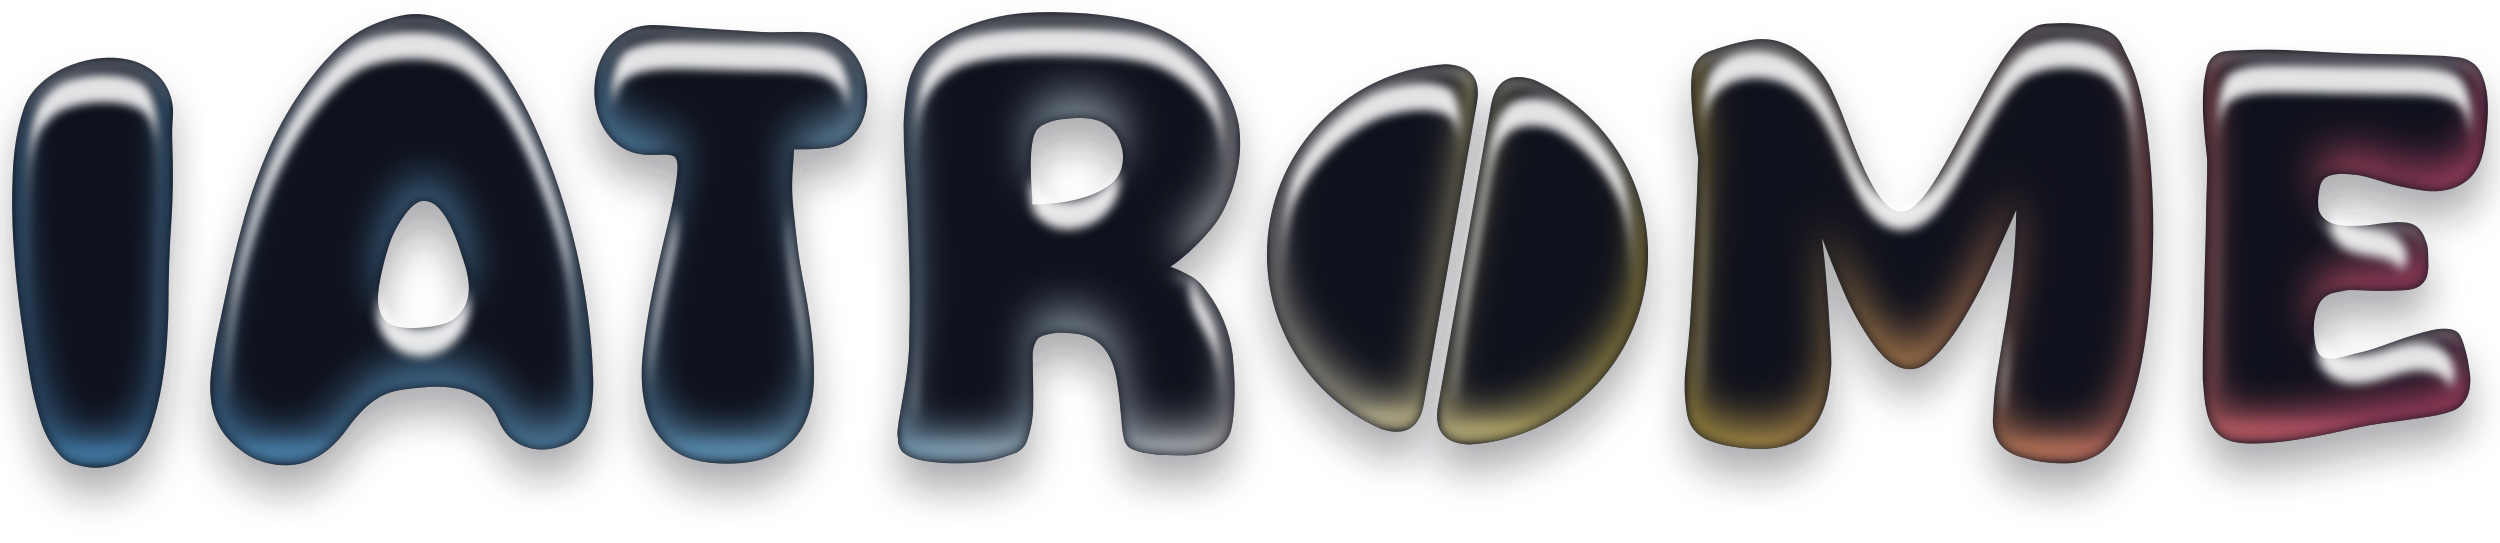
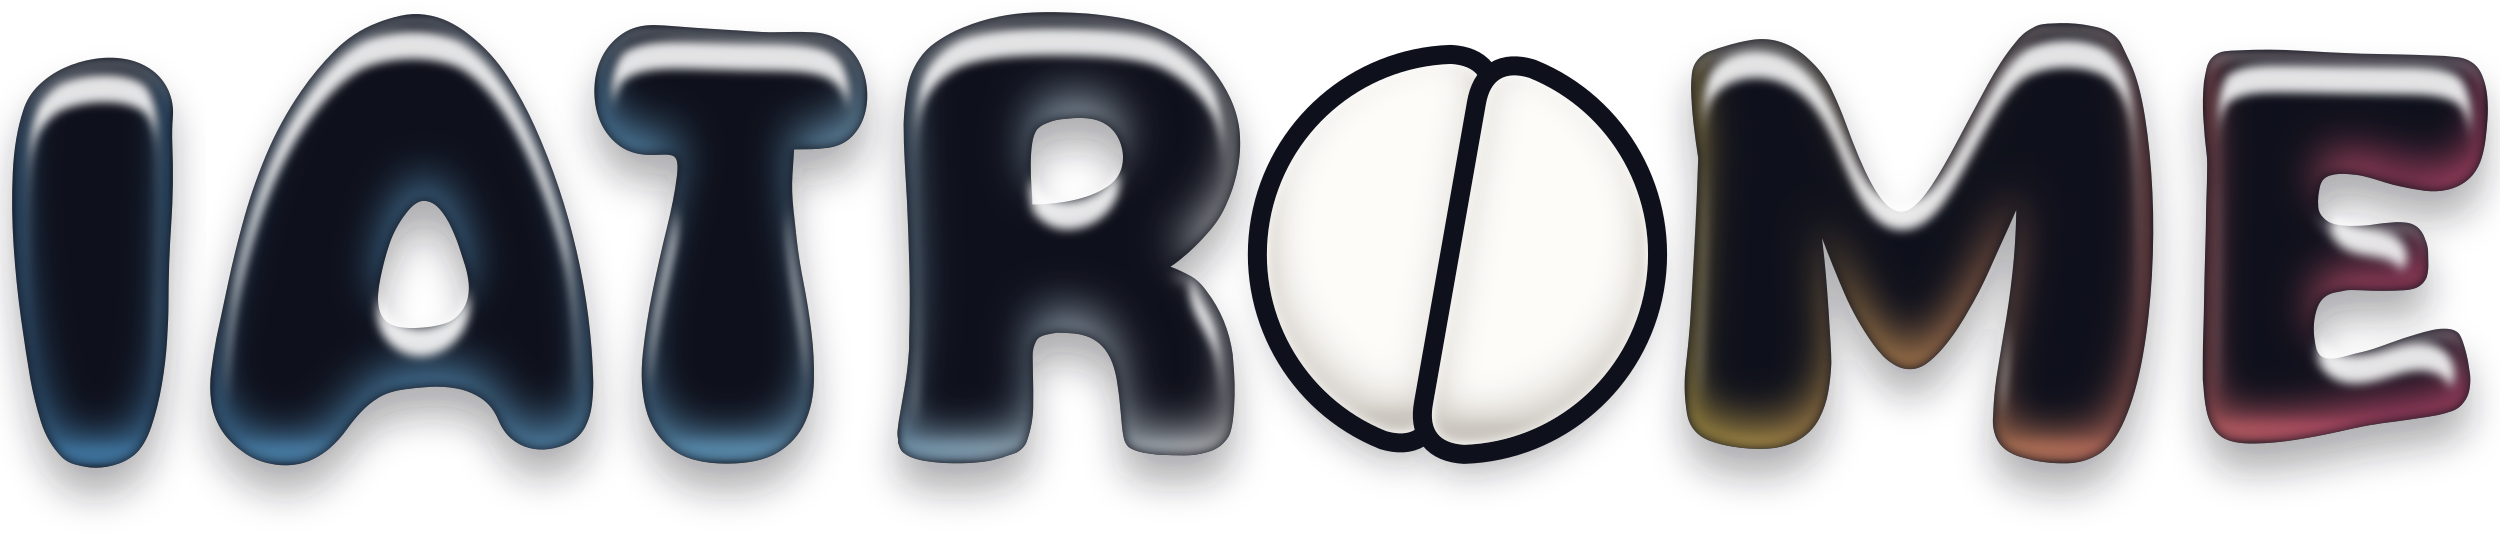
<svg xmlns="http://www.w3.org/2000/svg" viewBox="0 0 908.67 197.02" width="908.67" height="197.02">
  <defs>
    <linearGradient id="iatrome-fill" gradientUnits="userSpaceOnUse" x1="4.4" y1="0" x2="904.27" y2="0">
      <stop offset="0.04" stop-color="#4988b8" />
      <stop offset="0.3" stop-color="#67a1c6" />
      <stop offset="0.49" stop-color="#c8c8c8" />
      <stop offset="0.66" stop-color="#ccb64a" />
      <stop offset="0.96" stop-color="#cc4e73" />
    </linearGradient>
    <filter id="iatrome-jelly" x="0" y="0" width="100%" height="100%" color-interpolation-filters="sRGB">
      <feFlood flood-color="#0e101b" flood-opacity="1" />
      <feComposite in2="SourceAlpha" operator="in" result="body" />
      <feGaussianBlur in="SourceAlpha" stdDeviation="8" result="deep" />
      <feOffset in="deep" dy="-8.4" />
      <feComposite in="SourceAlpha" operator="out" />
      <feGaussianBlur stdDeviation="2.2" />
      <feComposite in2="SourceAlpha" operator="in" result="low" />
      <feComposite in="SourceGraphic" in2="low" operator="in" />
      <feComponentTransfer result="glow">
        <feFuncA type="linear" slope="0.8" />
      </feComponentTransfer>
      <feOffset in="SourceAlpha" dy="4" />
      <feComposite in="SourceAlpha" operator="out" />
      <feGaussianBlur stdDeviation="2.2" />
      <feComposite in2="SourceAlpha" operator="in" result="top" />
      <feFlood flood-color="#fff" flood-opacity="0.32" />
      <feComposite in2="top" operator="in" result="sheen" />
      <feGaussianBlur in="SourceAlpha" stdDeviation="10" />
      <feComponentTransfer result="inset">
        <feFuncA type="linear" slope="12" intercept="-6.6" />
      </feComponentTransfer>
      <feOffset in="inset" dy="10" result="inset-low" />
      <feComposite in="inset" in2="inset-low" operator="out" />
      <feGaussianBlur stdDeviation="1.6" result="crescent" />
      <feFlood flood-color="#fff" flood-opacity="0.88" />
      <feComposite in2="crescent" operator="in" result="shine" />
      <feMerge>
        <feMergeNode in="body" />
        <feMergeNode in="glow" />
        <feMergeNode in="sheen" />
        <feMergeNode in="shine" />
      </feMerge>
    </filter>
    <filter id="iatrome-shadow" x="-20%" y="-20%" width="140%" height="180%">
      <feGaussianBlur stdDeviation="6.8" />
    </filter>
+     <filter id="iatrome-pill" x="0" y="0" width="100%" height="100%" color-interpolation-filters="sRGB">
+       <feFlood flood-color="#fdfcf9" flood-opacity="1" />
+       <feComposite in2="SourceAlpha" operator="in" result="body" />
+       <feGaussianBlur in="SourceAlpha" stdDeviation="8" result="pill-deep" />
+       <feOffset in="pill-deep" dy="-8.4" />
+       <feComposite in="SourceAlpha" operator="out" />
+       <feGaussianBlur stdDeviation="2.2" />
+       <feComposite in2="SourceAlpha" operator="in" result="pill-low" />
+       <feFlood flood-color="#b9b3aa" flood-opacity="0.75" />
+       <feComposite in2="pill-low" operator="in" result="shade" />
+       <feMerge>
+         <feMergeNode in="body" />
+         <feMergeNode in="shade" />
+       </feMerge>
+     </filter>
  </defs>
  <path d="M48.84 165.32Q45.64 167.92 41.24 169.12Q36.84 170.32 32.64 169.92Q29.84 169.52 27.24 168.82Q24.64 168.12 22.64 166.32Q17.24 160.92 14.84 153.22Q12.44 145.52 11.04 137.92Q9.44 128.72 7.64 115.82Q5.84 102.92 4.94 89.32Q4.04 75.72 4.64 62.72Q5.24 49.72 8.44 40.12Q10.04 34.92 14.04 31.02Q18.04 27.12 23.24 24.72Q28.44 22.32 34.24 21.42Q40.04 20.52 45.34 21.42Q50.64 22.32 54.84 25.22Q59.04 28.12 61.24 32.92Q63.24 37.52 62.84 42.42Q62.44 47.32 62.64 52.52Q63.24 66.92 62.24 81.42Q61.24 95.92 61.24 110.52Q61.24 115.52 60.74 123.52Q60.24 131.52 58.84 139.72Q57.44 147.92 55.04 155.02Q52.64 162.12 48.84 165.32" transform="translate(0 10)" fill="#14121c" opacity="0.34" filter="url(#iatrome-shadow)" />
  <path d="M106.84 168.92Q102.24 169.52 97.24 168.32Q92.24 167.12 88.44 164.32Q82.84 160.32 80.14 155.72Q77.44 151.12 76.74 145.92Q76.04 140.72 76.74 135.02Q77.44 129.32 78.64 122.92Q80.84 112.52 83.04 102.22Q85.24 91.92 88.04 81.72Q91.44 68.92 96.64 56.52Q101.84 44.12 109.44 33.12Q114.64 25.52 121.44 18.62Q128.24 11.72 137.04 8.32Q141.04 6.72 145.54 5.72Q150.04 4.72 154.44 5.32Q159.04 5.92 163.14 7.92Q167.24 9.92 170.64 12.72Q178.84 19.12 184.54 27.92Q190.24 36.72 194.44 46.12Q204.24 67.92 209.64 91.52Q215.04 115.12 215.64 138.92Q215.64 142.92 215.14 147.12Q214.64 151.32 212.84 154.92Q211.84 156.92 210.24 158.52Q208.64 160.12 206.64 161.12Q203.24 162.72 199.54 163.22Q195.84 163.72 192.34 162.82Q188.84 161.92 185.94 159.52Q183.04 157.12 181.24 152.92Q179.04 147.52 174.94 144.82Q170.84 142.12 166.04 141.22Q161.24 140.32 156.24 140.62Q151.24 140.92 147.04 141.52Q141.24 142.32 137.64 144.52Q134.04 146.72 131.24 149.72Q128.44 152.72 125.94 156.22Q123.44 159.72 119.84 162.92Q117.04 165.32 113.74 166.92Q110.44 168.52 106.84 168.92M145.24 118.92Q148.04 119.32 151.04 119.22Q154.04 119.12 156.84 118.72Q159.44 118.32 161.94 117.52Q164.44 116.72 166.24 114.92Q168.84 112.32 169.74 109.32Q170.64 106.32 170.34 103.02Q170.04 99.72 169.04 96.52Q168.04 93.32 167.04 90.32Q166.04 87.12 164.14 82.92Q162.24 78.72 159.74 75.92Q157.24 73.12 154.14 73.02Q151.04 72.92 147.44 77.72Q143.44 82.92 141.44 89.02Q139.44 95.12 138.24 101.32Q137.64 104.12 137.44 107.02Q137.24 109.92 137.84 112.42Q138.44 114.92 140.14 116.62Q141.84 118.32 145.24 118.92" transform="translate(0 10)" fill="#14121c" opacity="0.34" filter="url(#iatrome-shadow)" />
  <path d="M289.64 87.52Q290.44 94.52 292.14 103.12Q293.84 111.72 294.94 120.72Q296.04 129.72 295.84 138.32Q295.64 146.92 292.54 153.62Q289.44 160.32 282.74 164.42Q276.04 168.52 264.24 168.52Q250.84 168.52 243.94 163.02Q237.04 157.52 234.74 148.62Q232.44 139.72 233.64 128.52Q234.84 117.32 237.24 105.62Q239.64 93.92 242.34 83.02Q245.04 72.12 246.04 63.92Q246.44 60.32 246.04 58.62Q245.64 56.92 244.24 56.52Q242.84 56.12 240.74 56.22Q238.64 56.32 235.84 56.32Q229.04 56.12 224.54 52.52Q220.04 48.92 217.94 43.62Q215.84 38.32 216.04 32.12Q216.24 25.92 218.74 20.82Q221.24 15.72 226.14 12.32Q231.04 8.92 238.24 9.12Q240.44 9.12 246.44 9.62Q252.44 10.12 259.14 10.52Q265.84 10.92 271.84 11.32Q277.84 11.72 280.04 11.72Q283.84 11.72 287.54 11.62Q291.24 11.52 295.04 11.72Q301.04 11.92 305.34 14.82Q309.64 17.72 312.04 22.02Q314.44 26.32 315.04 31.52Q315.64 36.72 314.34 41.42Q313.04 46.12 309.74 49.52Q306.44 52.92 301.04 53.72Q298.04 54.12 294.94 54.22Q291.84 54.32 288.64 54.32Q288.24 60.12 288.04 63.42Q287.84 66.72 287.94 69.72Q288.04 72.72 288.44 76.52Q288.84 80.32 289.64 87.52" transform="translate(0 10)" fill="#14121c" opacity="0.34" filter="url(#iatrome-shadow)" />
  <path d="M360.44 167.32Q357.64 167.92 353.24 168.22Q348.84 168.52 344.04 168.32Q339.24 168.12 335.04 167.32Q330.84 166.52 328.64 164.72Q327.24 163.92 326.64 161.52Q326.44 161.32 326.44 160.72L326.44 160.12L326.44 159.72Q326.04 158.12 326.24 156.42Q326.44 154.72 326.64 153.12Q327.64 147.12 328.74 141.02Q329.84 134.92 330.24 128.92Q330.44 127.32 330.44 126.02Q330.44 124.72 330.44 123.12Q330.84 110.52 330.54 98.02Q330.24 85.52 329.64 72.92Q329.24 65.92 328.84 58.92Q328.44 51.92 328.44 44.92Q328.64 38.92 329.64 32.72Q330.64 26.52 334.04 21.52Q336.44 17.92 340.04 15.42Q343.64 12.92 347.44 11.12Q359.24 5.72 372.44 4.72Q378.24 4.32 383.84 4.42Q389.44 4.52 395.24 4.92Q401.64 5.52 408.04 6.62Q414.44 7.72 420.24 10.12Q432.64 15.12 441.04 25.72Q444.64 30.32 447.14 35.62Q449.64 40.92 450.44 46.72Q451.24 53.52 450.04 60.42Q448.84 67.32 446.04 73.52Q443.84 78.92 440.04 83.42Q436.24 87.92 431.84 91.92Q430.24 93.32 428.64 94.62Q427.04 95.92 425.44 96.92Q428.04 97.92 430.44 99.12Q432.84 100.32 434.04 101.12Q435.44 102.12 436.54 103.32Q437.64 104.52 438.64 105.92Q446.24 115.92 448.04 128.72Q448.24 130.92 448.54 135.12Q448.84 139.32 448.74 143.92Q448.64 148.52 448.14 152.52Q447.64 156.52 446.64 158.52Q444.04 162.92 438.84 164.32Q434.84 165.52 430.64 165.52Q426.44 165.52 422.24 165.32Q421.24 165.32 419.54 165.12Q417.84 164.92 416.04 164.62Q414.24 164.32 412.64 163.72Q411.04 163.12 410.24 162.52Q408.84 161.12 408.44 159.12Q408.04 157.12 407.84 155.32Q407.44 151.52 407.14 147.82Q406.84 144.12 406.24 140.32Q405.84 136.92 404.84 133.52Q403.84 130.12 401.84 127.32Q399.64 124.32 396.24 122.72Q393.44 121.52 390.34 121.22Q387.24 120.92 384.24 120.92Q382.64 121.12 380.04 121.72Q377.44 122.32 376.64 123.92Q375.24 126.52 375.34 129.62Q375.44 132.72 375.44 135.72Q375.64 141.72 375.54 147.82Q375.44 153.92 373.44 159.72Q372.64 162.72 369.44 164.52Q367.84 165.12 365.84 165.72Q364.44 166.32 363.14 166.62Q361.84 166.92 360.44 167.32M377.04 46.92Q375.64 48.72 375.14 52.32Q374.64 55.92 374.64 60.12Q374.64 64.32 374.94 68.22Q375.24 72.12 375.24 74.32Q379.44 74.32 384.54 73.72Q389.64 73.12 394.44 71.62Q399.24 70.12 402.84 67.62Q406.44 65.12 407.64 61.12Q408.84 56.72 407.34 52.32Q405.84 47.92 402.44 45.52Q399.84 43.72 396.74 43.22Q393.64 42.72 390.44 42.92Q388.24 43.12 386.04 43.32Q383.84 43.52 381.64 44.32Q380.44 44.72 379.24 45.32Q378.04 45.92 377.04 46.92" transform="translate(0 10)" fill="#14121c" opacity="0.34" filter="url(#iatrome-shadow)" />
-   <path d="M536.8 37.49Q539.2 23.85 525.38 23.34A69.26 69.26 0 0 0 502.01 155.92Q515.17 160.17 517.57 146.53Z" transform="translate(0 10)" fill="#14121c" opacity="0.34" filter="url(#iatrome-shadow)" />
-   <path d="M541.91 38.39Q544.32 24.75 557.48 28.99A69.26 69.26 0 0 1 534.1 161.58Q520.28 161.07 522.69 147.43Z" transform="translate(0 10)" fill="#14121c" opacity="0.34" filter="url(#iatrome-shadow)" />
+   <path d="M538.68 37.78Q541.09 24.13 527.29 23.24A69.26 69.26 0 0 0 503.76 156.66Q517.03 160.54 519.44 146.9Z" transform="translate(0 10)" fill="#14121c" opacity="0.34" filter="url(#iatrome-shadow)" />
+   <path d="M540.05 38.02Q542.45 24.37 555.72 28.26A69.26 69.26 0 0 1 532.2 161.68Q518.4 160.78 520.8 147.14Z" transform="translate(0 10)" fill="#14121c" opacity="0.34" filter="url(#iatrome-shadow)" />
  <path d="M762.04 165.52Q757.04 168.32 750.94 168.42Q744.84 168.52 739.04 167.32Q736.64 166.72 734.24 166.02Q731.84 165.32 729.64 163.92Q726.44 161.72 725.24 158.32Q724.24 155.52 724.34 152.62Q724.44 149.72 724.64 146.92Q725.04 140.52 726.14 134.12Q727.24 127.72 728.24 121.32Q730.24 110.32 731.44 99.32Q732.64 88.32 732.84 77.12L732.84 76.32Q731.84 78.52 731.14 80.22Q730.44 81.92 730.04 82.72Q726.44 90.52 723.04 98.22Q719.64 105.92 715.24 113.32Q714.04 115.52 711.84 118.92Q709.64 122.32 706.94 125.62Q704.24 128.92 701.34 131.32Q698.44 133.72 695.44 134.12Q691.64 134.52 688.44 132.52Q686.04 131.12 684.24 129.22Q682.44 127.32 680.84 125.12Q674.44 116.12 670.24 106.32Q666.04 96.52 662.24 86.52Q663.04 92.92 663.64 99.82Q664.24 106.72 664.64 113.02Q665.04 119.32 665.34 124.32Q665.64 129.32 665.64 131.92Q665.44 137.12 664.54 142.32Q663.64 147.52 661.24 152.12Q658.44 157.52 652.64 160.52Q647.64 162.92 641.54 163.12Q635.44 163.32 629.64 162.32Q625.64 161.72 621.74 160.32Q617.84 158.92 615.64 156.12Q614.24 154.32 613.64 152.32Q613.04 150.32 612.84 148.12Q611.84 140.52 612.74 133.02Q613.64 125.52 614.24 117.92Q614.44 115.32 614.84 108.02Q615.24 100.72 615.74 91.72Q616.24 82.72 616.64 73.52Q617.04 64.32 617.24 57.52Q616.24 51.12 615.54 44.92Q614.84 38.72 614.64 32.32Q614.64 29.52 614.94 26.72Q615.24 23.92 617.04 21.72Q618.84 19.52 621.64 18.52Q624.44 17.52 627.24 16.72Q631.64 15.32 636.54 14.52Q641.44 13.72 646.04 14.92Q652.64 16.72 657.84 21.92Q662.84 26.52 665.74 32.62Q668.64 38.72 670.84 44.72Q675.84 58.52 679.84 66.02Q683.84 73.52 687.44 75.82Q691.04 78.12 694.54 75.82Q698.04 73.52 702.14 67.32Q706.24 61.12 711.14 51.82Q716.04 42.52 722.44 30.72Q724.64 26.72 727.14 22.82Q729.64 18.92 732.64 15.32Q733.84 13.72 735.34 12.42Q736.84 11.12 738.84 10.12Q740.44 9.12 742.34 8.82Q744.24 8.52 746.04 8.52Q748.84 8.32 751.64 8.42Q754.44 8.52 757.24 8.92Q759.64 9.32 761.94 9.82Q764.24 10.32 766.24 11.32Q769.64 13.12 771.24 16.42Q772.84 19.72 774.24 22.72Q777.64 29.92 779.64 42.52Q781.64 55.12 782.34 69.92Q783.04 84.72 782.14 100.32Q781.24 115.92 778.84 129.42Q776.44 142.92 772.24 152.62Q768.04 162.32 762.04 165.52" transform="translate(0 10)" fill="#14121c" opacity="0.34" filter="url(#iatrome-shadow)" />
  <path d="M864.04 154.12Q859.64 154.72 851.74 156.52Q843.84 158.32 835.34 159.72Q826.84 161.12 819.14 161.22Q811.44 161.32 807.64 158.92Q805.44 157.52 804.04 154.92Q802.64 152.32 802.04 149.52Q801.44 146.72 801.14 143.72Q800.84 140.72 800.64 137.92Q800.64 135.92 800.64 131.22Q800.64 126.52 800.84 120.32Q801.04 114.12 801.14 107.32Q801.24 100.52 801.44 94.32Q801.64 88.12 801.74 83.42Q801.84 78.72 801.84 76.72Q801.84 75.72 801.94 72.72Q802.04 69.72 802.14 66.42Q802.24 63.12 802.24 60.12Q802.24 57.12 802.04 56.12Q801.24 49.72 800.84 43.02Q800.44 36.32 801.04 29.92Q801.44 27.32 802.04 24.72Q802.64 22.12 804.44 20.52Q806.24 18.92 808.74 18.62Q811.24 18.32 813.44 18.32Q824.84 17.72 835.94 18.42Q847.04 19.12 858.44 19.52Q859.84 19.52 864.14 19.62Q868.44 19.72 873.44 19.82Q878.44 19.92 882.74 20.12Q887.04 20.32 888.44 20.32Q890.84 20.52 893.44 20.82Q896.04 21.12 898.24 22.52Q900.84 24.12 902.24 27.52Q903.64 30.92 904.04 35.02Q904.44 39.12 904.14 43.32Q903.84 47.52 903.44 50.52Q903.04 53.92 902.04 57.32Q901.04 60.72 898.84 63.52Q895.44 67.52 889.84 68.92Q885.64 69.92 881.14 69.32Q876.64 68.72 872.24 67.72Q869.44 67.12 867.24 66.42Q865.04 65.72 863.04 65.12Q861.04 64.52 858.94 64.02Q856.84 63.52 853.84 63.32Q850.04 62.92 847.24 63.72Q845.44 64.12 844.24 65.52Q843.44 66.72 843.14 68.22Q842.84 69.72 842.64 71.32Q842.44 73.32 842.64 75.42Q842.84 77.52 844.44 79.12Q846.04 80.92 848.74 81.52Q851.44 82.12 854.04 82.12Q856.84 82.12 858.84 82.02Q860.84 81.92 862.64 81.62Q864.44 81.32 866.34 81.12Q868.24 80.92 871.04 80.72Q872.84 80.72 874.64 80.92Q876.44 81.12 878.04 82.12Q879.24 82.92 880.14 84.22Q881.04 85.52 881.44 86.92Q882.44 89.12 882.54 91.52Q882.64 93.92 882.64 96.32Q882.64 98.72 882.04 100.72Q881.04 103.12 878.84 104.32Q877.04 105.32 873.54 105.52Q870.04 105.72 866.04 105.72Q862.04 105.72 858.44 105.52Q854.84 105.32 852.84 105.52Q850.84 105.92 848.74 106.32Q846.64 106.72 845.04 107.92Q843.24 109.32 842.34 111.72Q841.44 114.12 841.14 116.82Q840.84 119.52 841.14 122.32Q841.44 125.12 842.04 127.12Q842.84 129.32 844.54 129.92Q846.24 130.52 848.24 130.32Q850.24 130.12 852.34 129.52Q854.44 128.92 856.04 128.52Q858.84 127.92 860.94 127.32Q863.04 126.72 864.94 126.02Q866.84 125.32 868.84 124.62Q870.84 123.92 873.64 122.92Q875.64 122.32 878.54 121.42Q881.44 120.52 884.24 119.92Q887.04 119.32 889.64 119.52Q892.24 119.72 893.64 121.12Q894.44 122.12 895.14 124.12Q895.84 126.12 896.44 128.52Q897.04 130.92 897.34 133.12Q897.64 135.32 897.84 136.52Q898.04 139.12 897.54 141.72Q897.04 144.32 895.44 146.32Q893.84 148.52 891.24 149.42Q888.64 150.32 885.84 150.92Q884.84 151.12 881.64 151.62Q878.44 152.12 874.94 152.62Q871.44 153.12 868.24 153.52Q865.04 153.92 864.04 154.12" transform="translate(0 10)" fill="#14121c" opacity="0.34" filter="url(#iatrome-shadow)" />
  <path d="M48.84 165.32Q45.64 167.92 41.24 169.12Q36.84 170.32 32.64 169.92Q29.84 169.52 27.24 168.82Q24.64 168.12 22.64 166.32Q17.24 160.92 14.84 153.22Q12.44 145.52 11.04 137.92Q9.44 128.72 7.64 115.82Q5.84 102.92 4.94 89.32Q4.04 75.72 4.64 62.72Q5.24 49.72 8.44 40.12Q10.04 34.92 14.04 31.02Q18.04 27.12 23.24 24.72Q28.44 22.32 34.24 21.42Q40.04 20.52 45.34 21.42Q50.64 22.32 54.84 25.22Q59.04 28.12 61.24 32.92Q63.24 37.52 62.84 42.42Q62.44 47.32 62.64 52.52Q63.24 66.92 62.24 81.42Q61.24 95.92 61.24 110.52Q61.24 115.52 60.74 123.52Q60.24 131.52 58.84 139.72Q57.44 147.92 55.04 155.02Q52.64 162.12 48.84 165.32" fill="url(#iatrome-fill)" filter="url(#iatrome-jelly)" />
  <path d="M106.84 168.92Q102.24 169.52 97.24 168.32Q92.24 167.12 88.44 164.32Q82.84 160.32 80.14 155.72Q77.44 151.12 76.74 145.92Q76.04 140.72 76.74 135.02Q77.44 129.32 78.64 122.92Q80.84 112.52 83.04 102.22Q85.24 91.92 88.04 81.72Q91.44 68.92 96.64 56.52Q101.84 44.12 109.44 33.12Q114.64 25.52 121.44 18.62Q128.24 11.72 137.04 8.32Q141.04 6.72 145.54 5.72Q150.04 4.72 154.44 5.32Q159.04 5.92 163.14 7.92Q167.24 9.92 170.64 12.72Q178.84 19.12 184.54 27.92Q190.24 36.72 194.44 46.12Q204.24 67.92 209.64 91.52Q215.04 115.12 215.64 138.92Q215.64 142.92 215.14 147.12Q214.64 151.32 212.84 154.92Q211.84 156.92 210.24 158.52Q208.64 160.12 206.64 161.12Q203.24 162.72 199.54 163.22Q195.84 163.72 192.34 162.82Q188.84 161.92 185.94 159.52Q183.04 157.12 181.24 152.92Q179.04 147.52 174.94 144.82Q170.84 142.12 166.04 141.22Q161.24 140.32 156.24 140.62Q151.24 140.92 147.04 141.52Q141.24 142.32 137.64 144.52Q134.04 146.72 131.24 149.72Q128.44 152.72 125.94 156.22Q123.44 159.72 119.84 162.92Q117.04 165.32 113.74 166.92Q110.44 168.52 106.84 168.92M145.24 118.92Q148.04 119.32 151.04 119.22Q154.04 119.12 156.84 118.72Q159.44 118.32 161.94 117.52Q164.44 116.72 166.24 114.92Q168.84 112.32 169.74 109.32Q170.64 106.32 170.34 103.02Q170.04 99.72 169.04 96.52Q168.04 93.32 167.04 90.32Q166.04 87.12 164.14 82.92Q162.24 78.72 159.74 75.92Q157.24 73.12 154.14 73.02Q151.04 72.92 147.44 77.72Q143.44 82.92 141.44 89.02Q139.44 95.12 138.24 101.32Q137.64 104.12 137.44 107.02Q137.24 109.92 137.84 112.42Q138.44 114.92 140.14 116.62Q141.84 118.32 145.24 118.92" fill="url(#iatrome-fill)" filter="url(#iatrome-jelly)" />
  <path d="M289.64 87.52Q290.44 94.52 292.14 103.12Q293.84 111.72 294.94 120.72Q296.04 129.72 295.84 138.32Q295.64 146.92 292.54 153.62Q289.44 160.32 282.74 164.42Q276.04 168.52 264.24 168.52Q250.84 168.52 243.94 163.02Q237.04 157.52 234.74 148.62Q232.44 139.72 233.64 128.52Q234.84 117.32 237.24 105.62Q239.64 93.92 242.34 83.02Q245.04 72.12 246.04 63.92Q246.44 60.32 246.04 58.62Q245.64 56.92 244.24 56.52Q242.84 56.12 240.74 56.22Q238.64 56.32 235.84 56.32Q229.04 56.12 224.54 52.52Q220.04 48.92 217.94 43.62Q215.84 38.32 216.04 32.12Q216.24 25.92 218.74 20.82Q221.24 15.72 226.14 12.32Q231.04 8.92 238.24 9.12Q240.44 9.12 246.44 9.62Q252.44 10.12 259.14 10.52Q265.84 10.92 271.84 11.32Q277.84 11.72 280.04 11.72Q283.84 11.72 287.54 11.62Q291.24 11.52 295.04 11.72Q301.04 11.92 305.34 14.82Q309.64 17.72 312.04 22.02Q314.44 26.32 315.04 31.52Q315.64 36.72 314.34 41.42Q313.04 46.12 309.74 49.52Q306.44 52.92 301.04 53.72Q298.04 54.12 294.94 54.22Q291.84 54.32 288.64 54.32Q288.24 60.12 288.04 63.42Q287.84 66.72 287.94 69.72Q288.04 72.72 288.44 76.52Q288.84 80.32 289.64 87.52" fill="url(#iatrome-fill)" filter="url(#iatrome-jelly)" />
  <path d="M360.44 167.32Q357.64 167.92 353.24 168.22Q348.84 168.52 344.04 168.32Q339.24 168.12 335.04 167.32Q330.84 166.52 328.64 164.72Q327.24 163.92 326.64 161.52Q326.44 161.32 326.44 160.72L326.44 160.12L326.44 159.72Q326.04 158.12 326.24 156.42Q326.44 154.72 326.64 153.12Q327.64 147.12 328.74 141.02Q329.84 134.92 330.24 128.92Q330.44 127.32 330.44 126.02Q330.44 124.72 330.44 123.12Q330.84 110.52 330.54 98.02Q330.24 85.52 329.64 72.92Q329.24 65.92 328.84 58.92Q328.44 51.92 328.44 44.92Q328.64 38.92 329.64 32.72Q330.64 26.52 334.04 21.52Q336.44 17.92 340.04 15.42Q343.64 12.92 347.44 11.12Q359.24 5.72 372.44 4.72Q378.24 4.32 383.84 4.42Q389.44 4.52 395.24 4.92Q401.64 5.52 408.04 6.62Q414.44 7.72 420.24 10.12Q432.64 15.12 441.04 25.72Q444.64 30.32 447.14 35.62Q449.64 40.92 450.44 46.72Q451.24 53.52 450.04 60.42Q448.84 67.32 446.04 73.52Q443.84 78.92 440.04 83.42Q436.24 87.92 431.84 91.92Q430.24 93.32 428.64 94.62Q427.04 95.92 425.44 96.92Q428.04 97.92 430.44 99.12Q432.84 100.32 434.04 101.12Q435.44 102.12 436.54 103.32Q437.64 104.52 438.64 105.92Q446.24 115.92 448.04 128.72Q448.24 130.92 448.54 135.12Q448.84 139.32 448.74 143.92Q448.64 148.52 448.14 152.52Q447.64 156.52 446.64 158.52Q444.04 162.92 438.84 164.32Q434.84 165.52 430.64 165.52Q426.44 165.52 422.24 165.32Q421.24 165.32 419.54 165.12Q417.84 164.92 416.04 164.62Q414.24 164.32 412.64 163.72Q411.04 163.12 410.24 162.52Q408.84 161.12 408.44 159.12Q408.04 157.12 407.84 155.32Q407.44 151.52 407.14 147.82Q406.84 144.12 406.24 140.32Q405.84 136.92 404.84 133.52Q403.84 130.12 401.84 127.32Q399.64 124.32 396.24 122.72Q393.44 121.52 390.34 121.22Q387.24 120.92 384.24 120.92Q382.64 121.12 380.04 121.72Q377.44 122.32 376.64 123.92Q375.24 126.52 375.34 129.62Q375.44 132.72 375.44 135.72Q375.64 141.72 375.54 147.82Q375.44 153.92 373.44 159.72Q372.64 162.72 369.44 164.52Q367.84 165.12 365.84 165.72Q364.44 166.32 363.14 166.62Q361.84 166.92 360.44 167.32M377.04 46.92Q375.64 48.72 375.14 52.32Q374.64 55.92 374.64 60.12Q374.64 64.32 374.94 68.22Q375.24 72.12 375.24 74.32Q379.44 74.32 384.54 73.72Q389.64 73.12 394.44 71.62Q399.24 70.12 402.84 67.62Q406.44 65.12 407.64 61.12Q408.84 56.72 407.34 52.32Q405.84 47.92 402.44 45.52Q399.84 43.72 396.74 43.22Q393.64 42.72 390.44 42.92Q388.24 43.12 386.04 43.32Q383.84 43.52 381.64 44.32Q380.44 44.72 379.24 45.32Q378.04 45.92 377.04 46.92" fill="url(#iatrome-fill)" filter="url(#iatrome-jelly)" />
-   <path d="M536.8 37.49Q539.2 23.85 525.38 23.34A69.26 69.26 0 0 0 502.01 155.92Q515.17 160.17 517.57 146.53Z" fill="url(#iatrome-fill)" filter="url(#iatrome-jelly)" />
-   <path d="M541.91 38.39Q544.32 24.75 557.48 28.99A69.26 69.26 0 0 1 534.1 161.58Q520.28 161.07 522.69 147.43Z" fill="url(#iatrome-fill)" filter="url(#iatrome-jelly)" />
+   <path d="M538.68 37.78Q541.09 24.13 527.29 23.24A69.26 69.26 0 0 0 503.76 156.66Q517.03 160.54 519.44 146.9Z" fill="#0e101b" stroke="#0e101b" stroke-width="13.85" stroke-linejoin="round" />
+   <path d="M538.68 37.78Q541.09 24.13 527.29 23.24A69.26 69.26 0 0 0 503.76 156.66Q517.03 160.54 519.44 146.9Z" fill="#fdfcf9" filter="url(#iatrome-pill)" />
+   <path d="M540.05 38.02Q542.45 24.37 555.72 28.26A69.26 69.26 0 0 1 532.2 161.68Q518.4 160.78 520.8 147.14Z" fill="#0e101b" stroke="#0e101b" stroke-width="13.85" stroke-linejoin="round" />
+   <path d="M540.05 38.02Q542.45 24.37 555.72 28.26A69.26 69.26 0 0 1 532.2 161.68Q518.4 160.78 520.8 147.14Z" fill="#fdfcf9" filter="url(#iatrome-pill)" />
  <path d="M762.04 165.52Q757.04 168.32 750.94 168.42Q744.84 168.52 739.04 167.32Q736.64 166.72 734.24 166.02Q731.84 165.32 729.64 163.92Q726.44 161.72 725.24 158.32Q724.24 155.52 724.34 152.62Q724.44 149.72 724.64 146.92Q725.04 140.52 726.14 134.12Q727.24 127.72 728.24 121.32Q730.24 110.32 731.44 99.32Q732.64 88.32 732.84 77.12L732.84 76.32Q731.84 78.52 731.14 80.22Q730.44 81.92 730.04 82.72Q726.44 90.52 723.04 98.22Q719.64 105.92 715.24 113.32Q714.04 115.52 711.84 118.92Q709.64 122.32 706.94 125.62Q704.24 128.92 701.34 131.32Q698.44 133.72 695.44 134.12Q691.64 134.52 688.44 132.52Q686.04 131.12 684.24 129.22Q682.44 127.32 680.84 125.12Q674.44 116.12 670.24 106.32Q666.04 96.52 662.24 86.52Q663.04 92.92 663.64 99.82Q664.24 106.72 664.64 113.02Q665.04 119.32 665.34 124.32Q665.64 129.32 665.64 131.92Q665.44 137.12 664.54 142.32Q663.64 147.52 661.24 152.12Q658.44 157.52 652.64 160.52Q647.64 162.92 641.54 163.12Q635.44 163.32 629.64 162.32Q625.64 161.72 621.74 160.32Q617.84 158.92 615.64 156.12Q614.24 154.32 613.64 152.32Q613.04 150.32 612.84 148.12Q611.84 140.52 612.74 133.02Q613.64 125.52 614.24 117.92Q614.44 115.32 614.84 108.02Q615.24 100.72 615.74 91.72Q616.24 82.72 616.64 73.52Q617.04 64.32 617.24 57.52Q616.24 51.12 615.54 44.92Q614.84 38.72 614.64 32.32Q614.64 29.52 614.94 26.72Q615.24 23.92 617.04 21.72Q618.84 19.52 621.64 18.52Q624.44 17.52 627.24 16.72Q631.64 15.32 636.54 14.52Q641.44 13.72 646.04 14.92Q652.64 16.72 657.84 21.92Q662.84 26.52 665.74 32.62Q668.64 38.72 670.84 44.72Q675.84 58.52 679.84 66.02Q683.84 73.52 687.44 75.82Q691.04 78.12 694.54 75.82Q698.04 73.52 702.14 67.32Q706.24 61.12 711.14 51.82Q716.04 42.52 722.44 30.72Q724.64 26.72 727.14 22.82Q729.64 18.92 732.64 15.32Q733.84 13.72 735.34 12.42Q736.84 11.12 738.84 10.12Q740.44 9.12 742.34 8.82Q744.24 8.52 746.04 8.52Q748.84 8.32 751.64 8.42Q754.44 8.52 757.24 8.92Q759.64 9.32 761.94 9.82Q764.24 10.32 766.24 11.32Q769.64 13.12 771.24 16.42Q772.84 19.72 774.24 22.72Q777.64 29.92 779.64 42.52Q781.64 55.12 782.34 69.92Q783.04 84.72 782.14 100.32Q781.24 115.92 778.84 129.42Q776.44 142.92 772.24 152.62Q768.04 162.32 762.04 165.52" fill="url(#iatrome-fill)" filter="url(#iatrome-jelly)" />
  <path d="M864.04 154.12Q859.64 154.72 851.74 156.52Q843.84 158.32 835.34 159.72Q826.84 161.12 819.14 161.22Q811.44 161.32 807.64 158.92Q805.44 157.52 804.04 154.92Q802.64 152.32 802.04 149.52Q801.44 146.72 801.14 143.72Q800.84 140.72 800.64 137.92Q800.64 135.92 800.64 131.22Q800.64 126.52 800.84 120.32Q801.04 114.12 801.14 107.32Q801.24 100.52 801.44 94.32Q801.64 88.12 801.74 83.42Q801.84 78.72 801.84 76.72Q801.84 75.72 801.94 72.72Q802.04 69.72 802.14 66.42Q802.24 63.12 802.24 60.12Q802.24 57.12 802.04 56.12Q801.24 49.72 800.84 43.02Q800.44 36.32 801.04 29.92Q801.44 27.32 802.04 24.72Q802.64 22.12 804.44 20.52Q806.24 18.92 808.74 18.62Q811.24 18.32 813.44 18.32Q824.84 17.72 835.94 18.42Q847.04 19.12 858.44 19.52Q859.84 19.52 864.14 19.62Q868.44 19.72 873.44 19.82Q878.44 19.92 882.74 20.12Q887.04 20.32 888.44 20.32Q890.84 20.52 893.44 20.82Q896.04 21.12 898.24 22.52Q900.84 24.12 902.24 27.52Q903.64 30.92 904.04 35.02Q904.44 39.12 904.14 43.32Q903.84 47.52 903.44 50.52Q903.04 53.92 902.04 57.32Q901.04 60.72 898.84 63.52Q895.44 67.52 889.84 68.92Q885.64 69.92 881.14 69.32Q876.64 68.72 872.24 67.72Q869.44 67.12 867.24 66.42Q865.04 65.72 863.04 65.12Q861.04 64.52 858.94 64.02Q856.84 63.52 853.84 63.32Q850.04 62.92 847.24 63.72Q845.44 64.12 844.24 65.52Q843.44 66.72 843.14 68.22Q842.84 69.72 842.64 71.32Q842.44 73.32 842.64 75.42Q842.84 77.52 844.44 79.12Q846.04 80.92 848.74 81.52Q851.44 82.12 854.04 82.12Q856.84 82.12 858.84 82.02Q860.84 81.92 862.64 81.62Q864.44 81.32 866.34 81.12Q868.24 80.92 871.04 80.72Q872.84 80.72 874.64 80.92Q876.44 81.12 878.04 82.12Q879.24 82.92 880.14 84.22Q881.04 85.52 881.44 86.92Q882.44 89.12 882.54 91.52Q882.64 93.92 882.64 96.32Q882.64 98.72 882.04 100.72Q881.04 103.12 878.84 104.32Q877.04 105.32 873.54 105.52Q870.04 105.72 866.04 105.72Q862.04 105.72 858.44 105.52Q854.84 105.32 852.84 105.52Q850.84 105.92 848.74 106.32Q846.64 106.72 845.04 107.92Q843.24 109.32 842.34 111.72Q841.44 114.12 841.14 116.82Q840.84 119.52 841.14 122.32Q841.44 125.12 842.04 127.12Q842.84 129.32 844.54 129.92Q846.24 130.52 848.24 130.32Q850.24 130.12 852.34 129.52Q854.44 128.92 856.04 128.52Q858.84 127.92 860.94 127.32Q863.04 126.72 864.94 126.02Q866.84 125.32 868.84 124.62Q870.84 123.92 873.64 122.92Q875.64 122.32 878.54 121.42Q881.44 120.52 884.24 119.92Q887.04 119.32 889.64 119.52Q892.24 119.72 893.64 121.12Q894.44 122.12 895.14 124.12Q895.84 126.12 896.44 128.52Q897.04 130.92 897.34 133.12Q897.64 135.32 897.84 136.52Q898.04 139.12 897.54 141.72Q897.04 144.32 895.44 146.32Q893.84 148.52 891.24 149.42Q888.64 150.32 885.84 150.92Q884.84 151.12 881.64 151.62Q878.44 152.12 874.94 152.62Q871.44 153.12 868.24 153.52Q865.04 153.92 864.04 154.12" fill="url(#iatrome-fill)" filter="url(#iatrome-jelly)" />
</svg>
